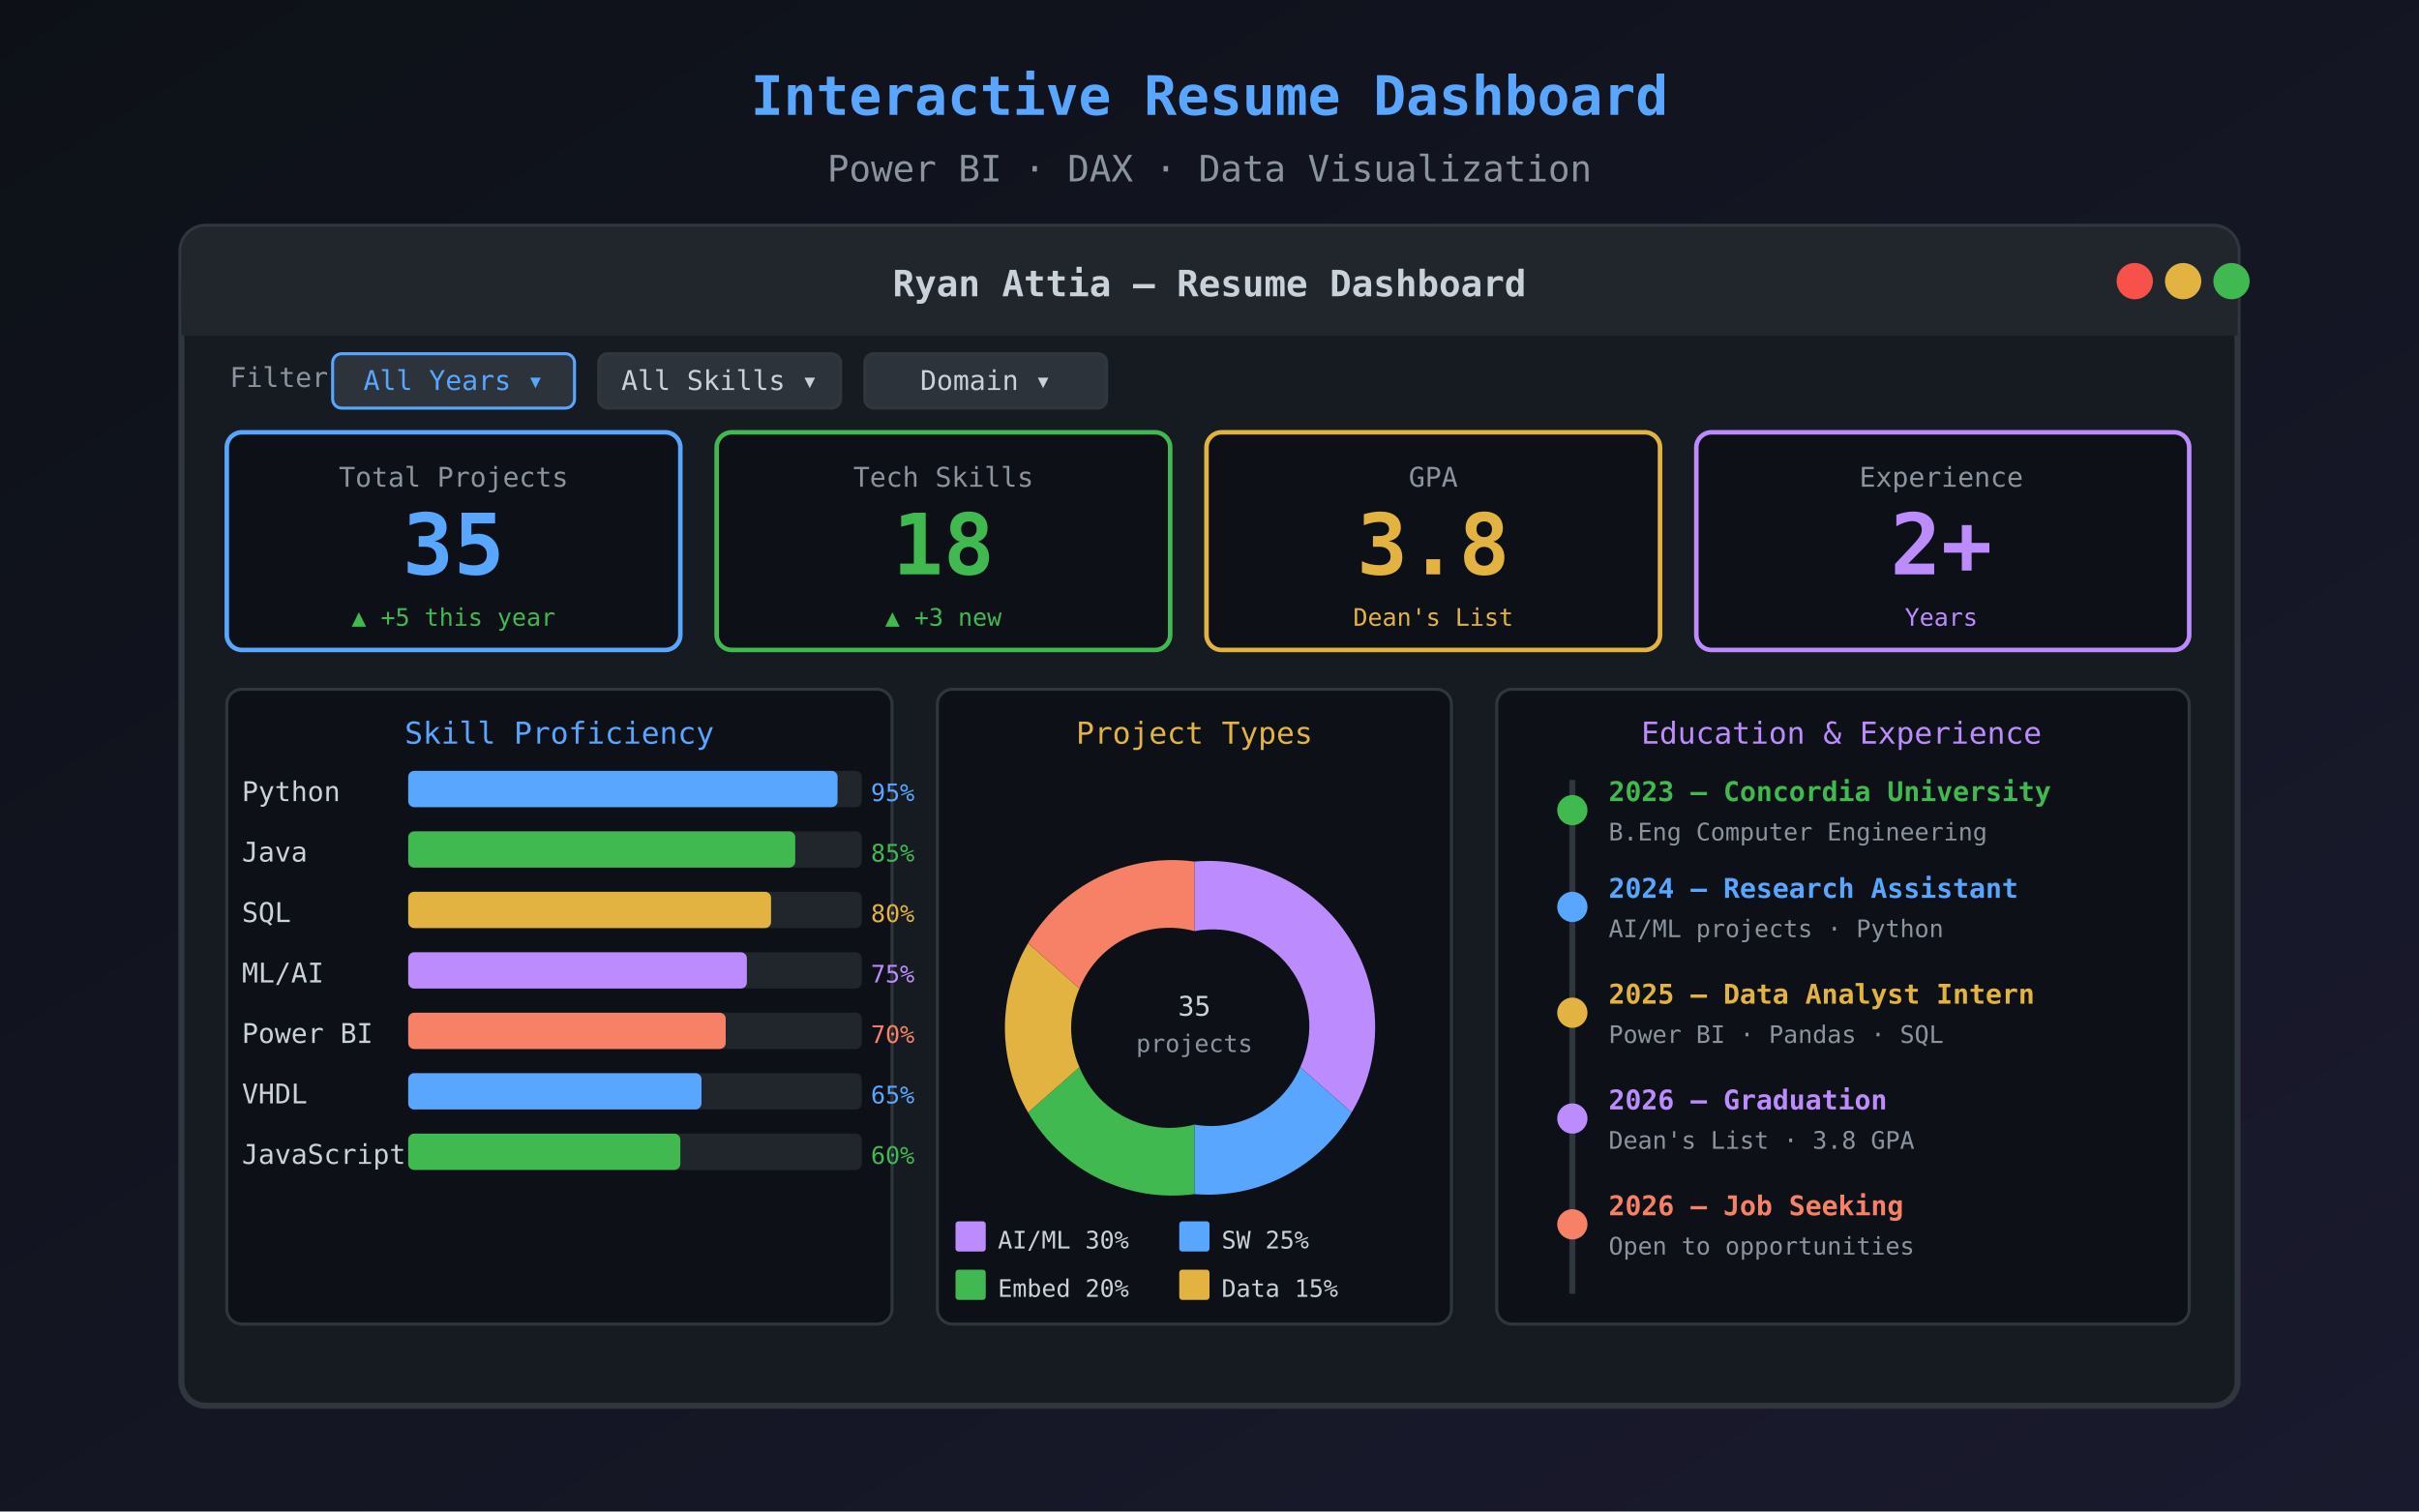
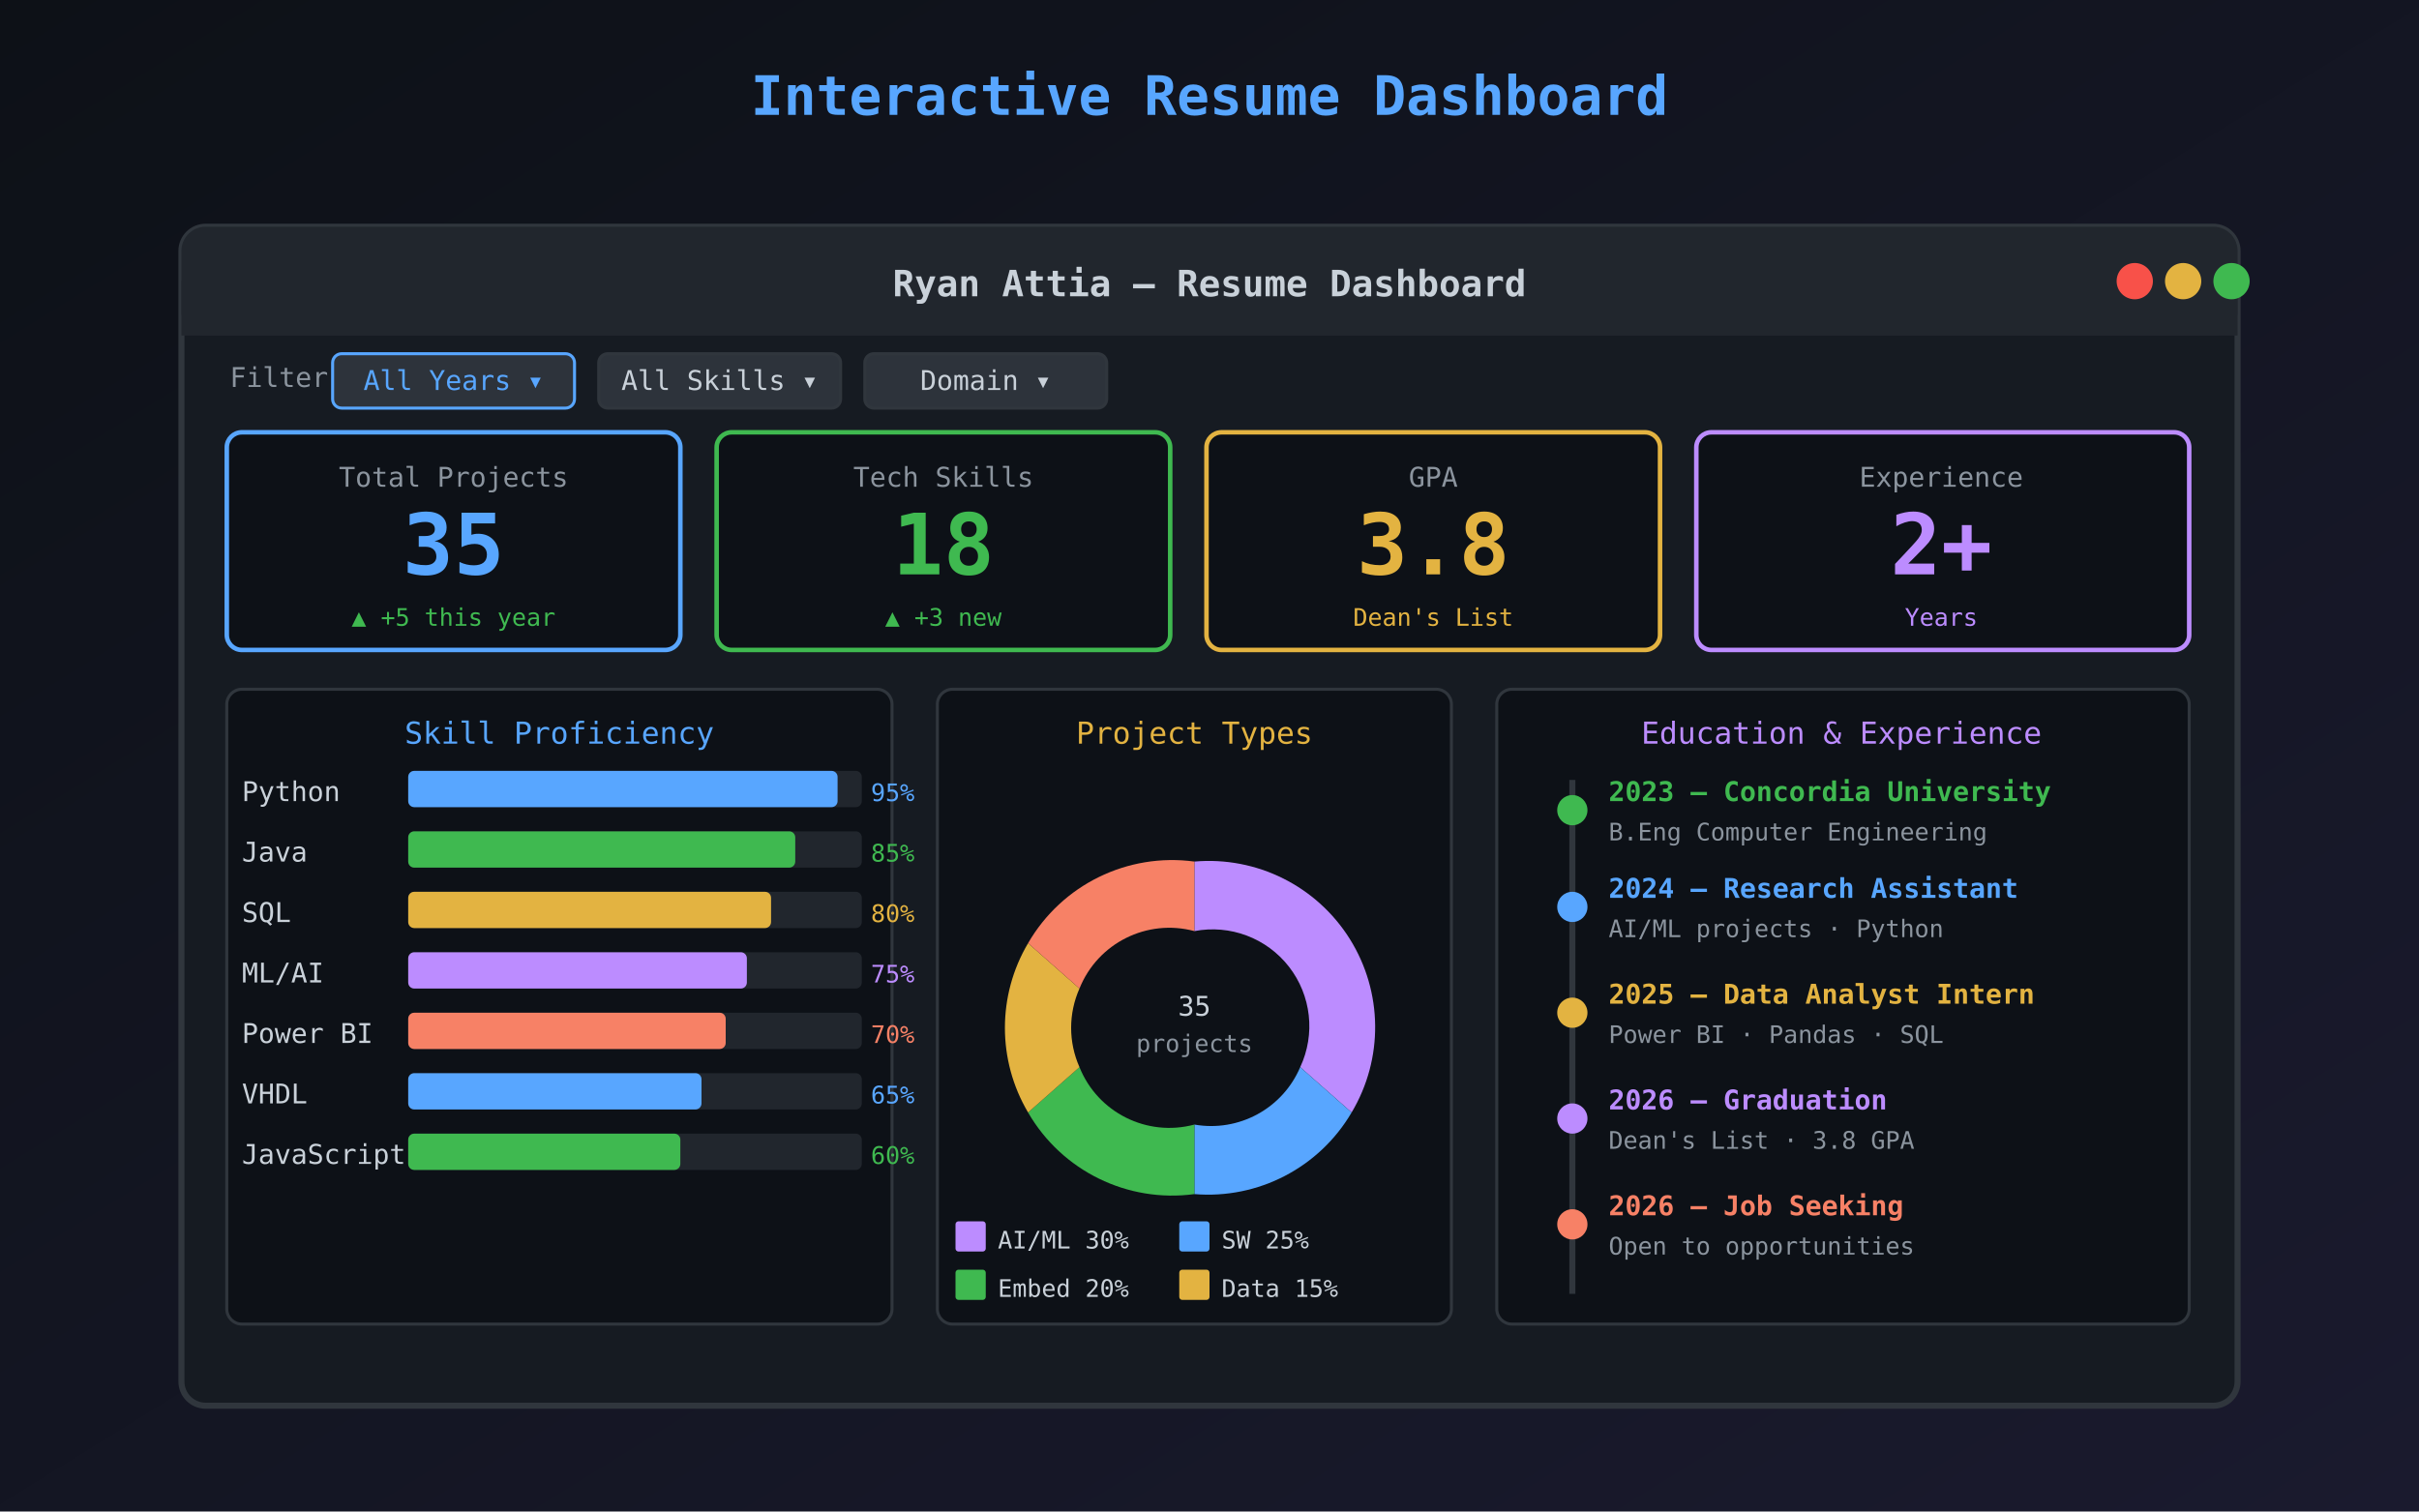
<svg xmlns="http://www.w3.org/2000/svg" viewBox="0 0 800 500" width="800" height="500">
  <defs>
    <linearGradient id="bg29" x1="0%" y1="0%" x2="100%" y2="100%">
      <stop offset="0%" style="stop-color:#0d1117" />
      <stop offset="100%" style="stop-color:#1a1a2e" />
    </linearGradient>
  </defs>
  <rect width="800" height="500" fill="url(#bg29)" />
  <text x="400" y="38" text-anchor="middle" font-family="monospace" font-size="18" font-weight="bold" fill="#58a6ff">Interactive Resume Dashboard</text>
-   <text x="400" y="60" text-anchor="middle" font-family="monospace" font-size="12" fill="#8b949e">Power BI · DAX · Data Visualization</text>
  <rect x="60" y="75" width="680" height="390" rx="8" fill="#161b22" stroke="#30363d" stroke-width="2" />
  <rect x="60" y="75" width="680" height="36" rx="8" fill="#21262d" />
  <rect x="60" y="93" width="680" height="18" fill="#21262d" />
  <text x="400" y="98" text-anchor="middle" font-family="monospace" font-size="12" font-weight="bold" fill="#c9d1d9">Ryan Attia — Resume Dashboard</text>
  <circle cx="706" cy="93" r="6" fill="#f85149" />
  <circle cx="722" cy="93" r="6" fill="#e3b341" />
  <circle cx="738" cy="93" r="6" fill="#3fb950" />
  <text x="76" y="128" font-family="monospace" font-size="9" fill="#8b949e">Filter:</text>
  <rect x="110" y="117" width="80" height="18" rx="3" fill="#2d333b" stroke="#58a6ff" stroke-width="1" />
  <text x="150" y="129" text-anchor="middle" font-family="monospace" font-size="9" fill="#58a6ff">All Years ▾</text>
  <rect x="198" y="117" width="80" height="18" rx="3" fill="#2d333b" stroke="#30363d" stroke-width="1" />
  <text x="238" y="129" text-anchor="middle" font-family="monospace" font-size="9" fill="#c9d1d9">All Skills ▾</text>
  <rect x="286" y="117" width="80" height="18" rx="3" fill="#2d333b" stroke="#30363d" stroke-width="1" />
  <text x="326" y="129" text-anchor="middle" font-family="monospace" font-size="9" fill="#c9d1d9">Domain ▾</text>
  <rect x="75" y="143" width="150" height="72" rx="5" fill="#0d1117" stroke="#58a6ff" stroke-width="1.5" />
  <text x="150" y="161" text-anchor="middle" font-family="monospace" font-size="9" fill="#8b949e">Total Projects</text>
  <text x="150" y="190" text-anchor="middle" font-family="monospace" font-size="28" font-weight="bold" fill="#58a6ff">35</text>
  <text x="150" y="207" text-anchor="middle" font-family="monospace" font-size="8" fill="#3fb950">▲ +5 this year</text>
  <rect x="237" y="143" width="150" height="72" rx="5" fill="#0d1117" stroke="#3fb950" stroke-width="1.5" />
  <text x="312" y="161" text-anchor="middle" font-family="monospace" font-size="9" fill="#8b949e">Tech Skills</text>
  <text x="312" y="190" text-anchor="middle" font-family="monospace" font-size="28" font-weight="bold" fill="#3fb950">18</text>
  <text x="312" y="207" text-anchor="middle" font-family="monospace" font-size="8" fill="#3fb950">▲ +3 new</text>
  <rect x="399" y="143" width="150" height="72" rx="5" fill="#0d1117" stroke="#e3b341" stroke-width="1.5" />
  <text x="474" y="161" text-anchor="middle" font-family="monospace" font-size="9" fill="#8b949e">GPA</text>
  <text x="474" y="190" text-anchor="middle" font-family="monospace" font-size="28" font-weight="bold" fill="#e3b341">3.8</text>
  <text x="474" y="207" text-anchor="middle" font-family="monospace" font-size="8" fill="#e3b341">Dean's List</text>
  <rect x="561" y="143" width="163" height="72" rx="5" fill="#0d1117" stroke="#bc8cff" stroke-width="1.5" />
  <text x="642" y="161" text-anchor="middle" font-family="monospace" font-size="9" fill="#8b949e">Experience</text>
  <text x="642" y="190" text-anchor="middle" font-family="monospace" font-size="28" font-weight="bold" fill="#bc8cff">2+</text>
  <text x="642" y="207" text-anchor="middle" font-family="monospace" font-size="8" fill="#bc8cff">Years</text>
  <rect x="75" y="228" width="220" height="210" rx="5" fill="#0d1117" stroke="#30363d" stroke-width="1" />
  <text x="185" y="246" text-anchor="middle" font-family="monospace" font-size="10" fill="#58a6ff">Skill Proficiency</text>
  <text x="80" y="265" font-family="monospace" font-size="9" fill="#c9d1d9">Python</text>
  <rect x="135" y="255" width="150" height="12" rx="2" fill="#21262d" />
  <rect x="135" y="255" width="142" height="12" rx="2" fill="#58a6ff" />
  <text x="288" y="265" font-family="monospace" font-size="8" fill="#58a6ff">95%</text>
  <text x="80" y="285" font-family="monospace" font-size="9" fill="#c9d1d9">Java</text>
  <rect x="135" y="275" width="150" height="12" rx="2" fill="#21262d" />
  <rect x="135" y="275" width="128" height="12" rx="2" fill="#3fb950" />
  <text x="288" y="285" font-family="monospace" font-size="8" fill="#3fb950">85%</text>
  <text x="80" y="305" font-family="monospace" font-size="9" fill="#c9d1d9">SQL</text>
  <rect x="135" y="295" width="150" height="12" rx="2" fill="#21262d" />
  <rect x="135" y="295" width="120" height="12" rx="2" fill="#e3b341" />
  <text x="288" y="305" font-family="monospace" font-size="8" fill="#e3b341">80%</text>
  <text x="80" y="325" font-family="monospace" font-size="9" fill="#c9d1d9">ML/AI</text>
  <rect x="135" y="315" width="150" height="12" rx="2" fill="#21262d" />
  <rect x="135" y="315" width="112" height="12" rx="2" fill="#bc8cff" />
  <text x="288" y="325" font-family="monospace" font-size="8" fill="#bc8cff">75%</text>
  <text x="80" y="345" font-family="monospace" font-size="9" fill="#c9d1d9">Power BI</text>
  <rect x="135" y="335" width="150" height="12" rx="2" fill="#21262d" />
  <rect x="135" y="335" width="105" height="12" rx="2" fill="#f78166" />
  <text x="288" y="345" font-family="monospace" font-size="8" fill="#f78166">70%</text>
  <text x="80" y="365" font-family="monospace" font-size="9" fill="#c9d1d9">VHDL</text>
  <rect x="135" y="355" width="150" height="12" rx="2" fill="#21262d" />
  <rect x="135" y="355" width="97" height="12" rx="2" fill="#58a6ff" />
  <text x="288" y="365" font-family="monospace" font-size="8" fill="#58a6ff">65%</text>
  <text x="80" y="385" font-family="monospace" font-size="9" fill="#c9d1d9">JavaScript</text>
  <rect x="135" y="375" width="150" height="12" rx="2" fill="#21262d" />
  <rect x="135" y="375" width="90" height="12" rx="2" fill="#3fb950" />
  <text x="288" y="385" font-family="monospace" font-size="8" fill="#3fb950">60%</text>
  <rect x="310" y="228" width="170" height="210" rx="5" fill="#0d1117" stroke="#30363d" stroke-width="1" />
  <text x="395" y="246" text-anchor="middle" font-family="monospace" font-size="10" fill="#e3b341">Project Types</text>
  <path d="M395,285 L395,340 m0,-55 A55,55 0 0,1 447,368 L430,353 A32,32 0 0,0 395,308 Z" fill="#bc8cff" />
  <path d="M447,368 A55,55 0 0,1 395,395 L395,372 A32,32 0 0,0 430,353 Z" fill="#58a6ff" />
  <path d="M395,395 A55,55 0 0,1 340,368 L357,353 A32,32 0 0,0 395,372 Z" fill="#3fb950" />
  <path d="M340,368 A55,55 0 0,1 340,312 L357,327 A32,32 0 0,0 357,353 Z" fill="#e3b341" />
  <path d="M340,312 A55,55 0 0,1 395,285 L395,308 A32,32 0 0,0 357,327 Z" fill="#f78166" />
  <circle cx="395" cy="340" r="30" fill="#0d1117" />
  <text x="395" y="336" text-anchor="middle" font-family="monospace" font-size="9" fill="#c9d1d9">35</text>
  <text x="395" y="348" text-anchor="middle" font-family="monospace" font-size="8" fill="#8b949e">projects</text>
  <rect x="316" y="404" width="10" height="10" fill="#bc8cff" rx="1" />
  <text x="330" y="413" font-family="monospace" font-size="8" fill="#c9d1d9">AI/ML 30%</text>
  <rect x="390" y="404" width="10" height="10" fill="#58a6ff" rx="1" />
  <text x="404" y="413" font-family="monospace" font-size="8" fill="#c9d1d9">SW 25%</text>
  <rect x="316" y="420" width="10" height="10" fill="#3fb950" rx="1" />
  <text x="330" y="429" font-family="monospace" font-size="8" fill="#c9d1d9">Embed 20%</text>
  <rect x="390" y="420" width="10" height="10" fill="#e3b341" rx="1" />
  <text x="404" y="429" font-family="monospace" font-size="8" fill="#c9d1d9">Data 15%</text>
  <rect x="495" y="228" width="229" height="210" rx="5" fill="#0d1117" stroke="#30363d" stroke-width="1" />
  <text x="609" y="246" text-anchor="middle" font-family="monospace" font-size="10" fill="#bc8cff">Education &amp; Experience</text>
  <line x1="520" y1="258" x2="520" y2="428" stroke="#30363d" stroke-width="2" />
  <circle cx="520" cy="268" r="5" fill="#3fb950" />
  <text x="532" y="265" font-family="monospace" font-size="9" font-weight="bold" fill="#3fb950">2023 — Concordia University</text>
  <text x="532" y="278" font-family="monospace" font-size="8" fill="#8b949e">B.Eng Computer Engineering</text>
  <circle cx="520" cy="300" r="5" fill="#58a6ff" />
  <text x="532" y="297" font-family="monospace" font-size="9" font-weight="bold" fill="#58a6ff">2024 — Research Assistant</text>
  <text x="532" y="310" font-family="monospace" font-size="8" fill="#8b949e">AI/ML projects · Python</text>
  <circle cx="520" cy="335" r="5" fill="#e3b341" />
  <text x="532" y="332" font-family="monospace" font-size="9" font-weight="bold" fill="#e3b341">2025 — Data Analyst Intern</text>
  <text x="532" y="345" font-family="monospace" font-size="8" fill="#8b949e">Power BI · Pandas · SQL</text>
  <circle cx="520" cy="370" r="5" fill="#bc8cff" />
  <text x="532" y="367" font-family="monospace" font-size="9" font-weight="bold" fill="#bc8cff">2026 — Graduation</text>
  <text x="532" y="380" font-family="monospace" font-size="8" fill="#8b949e">Dean's List · 3.8 GPA</text>
  <circle cx="520" cy="405" r="5" fill="#f78166" />
  <text x="532" y="402" font-family="monospace" font-size="9" font-weight="bold" fill="#f78166">2026 — Job Seeking</text>
  <text x="532" y="415" font-family="monospace" font-size="8" fill="#8b949e">Open to opportunities</text>
</svg>
